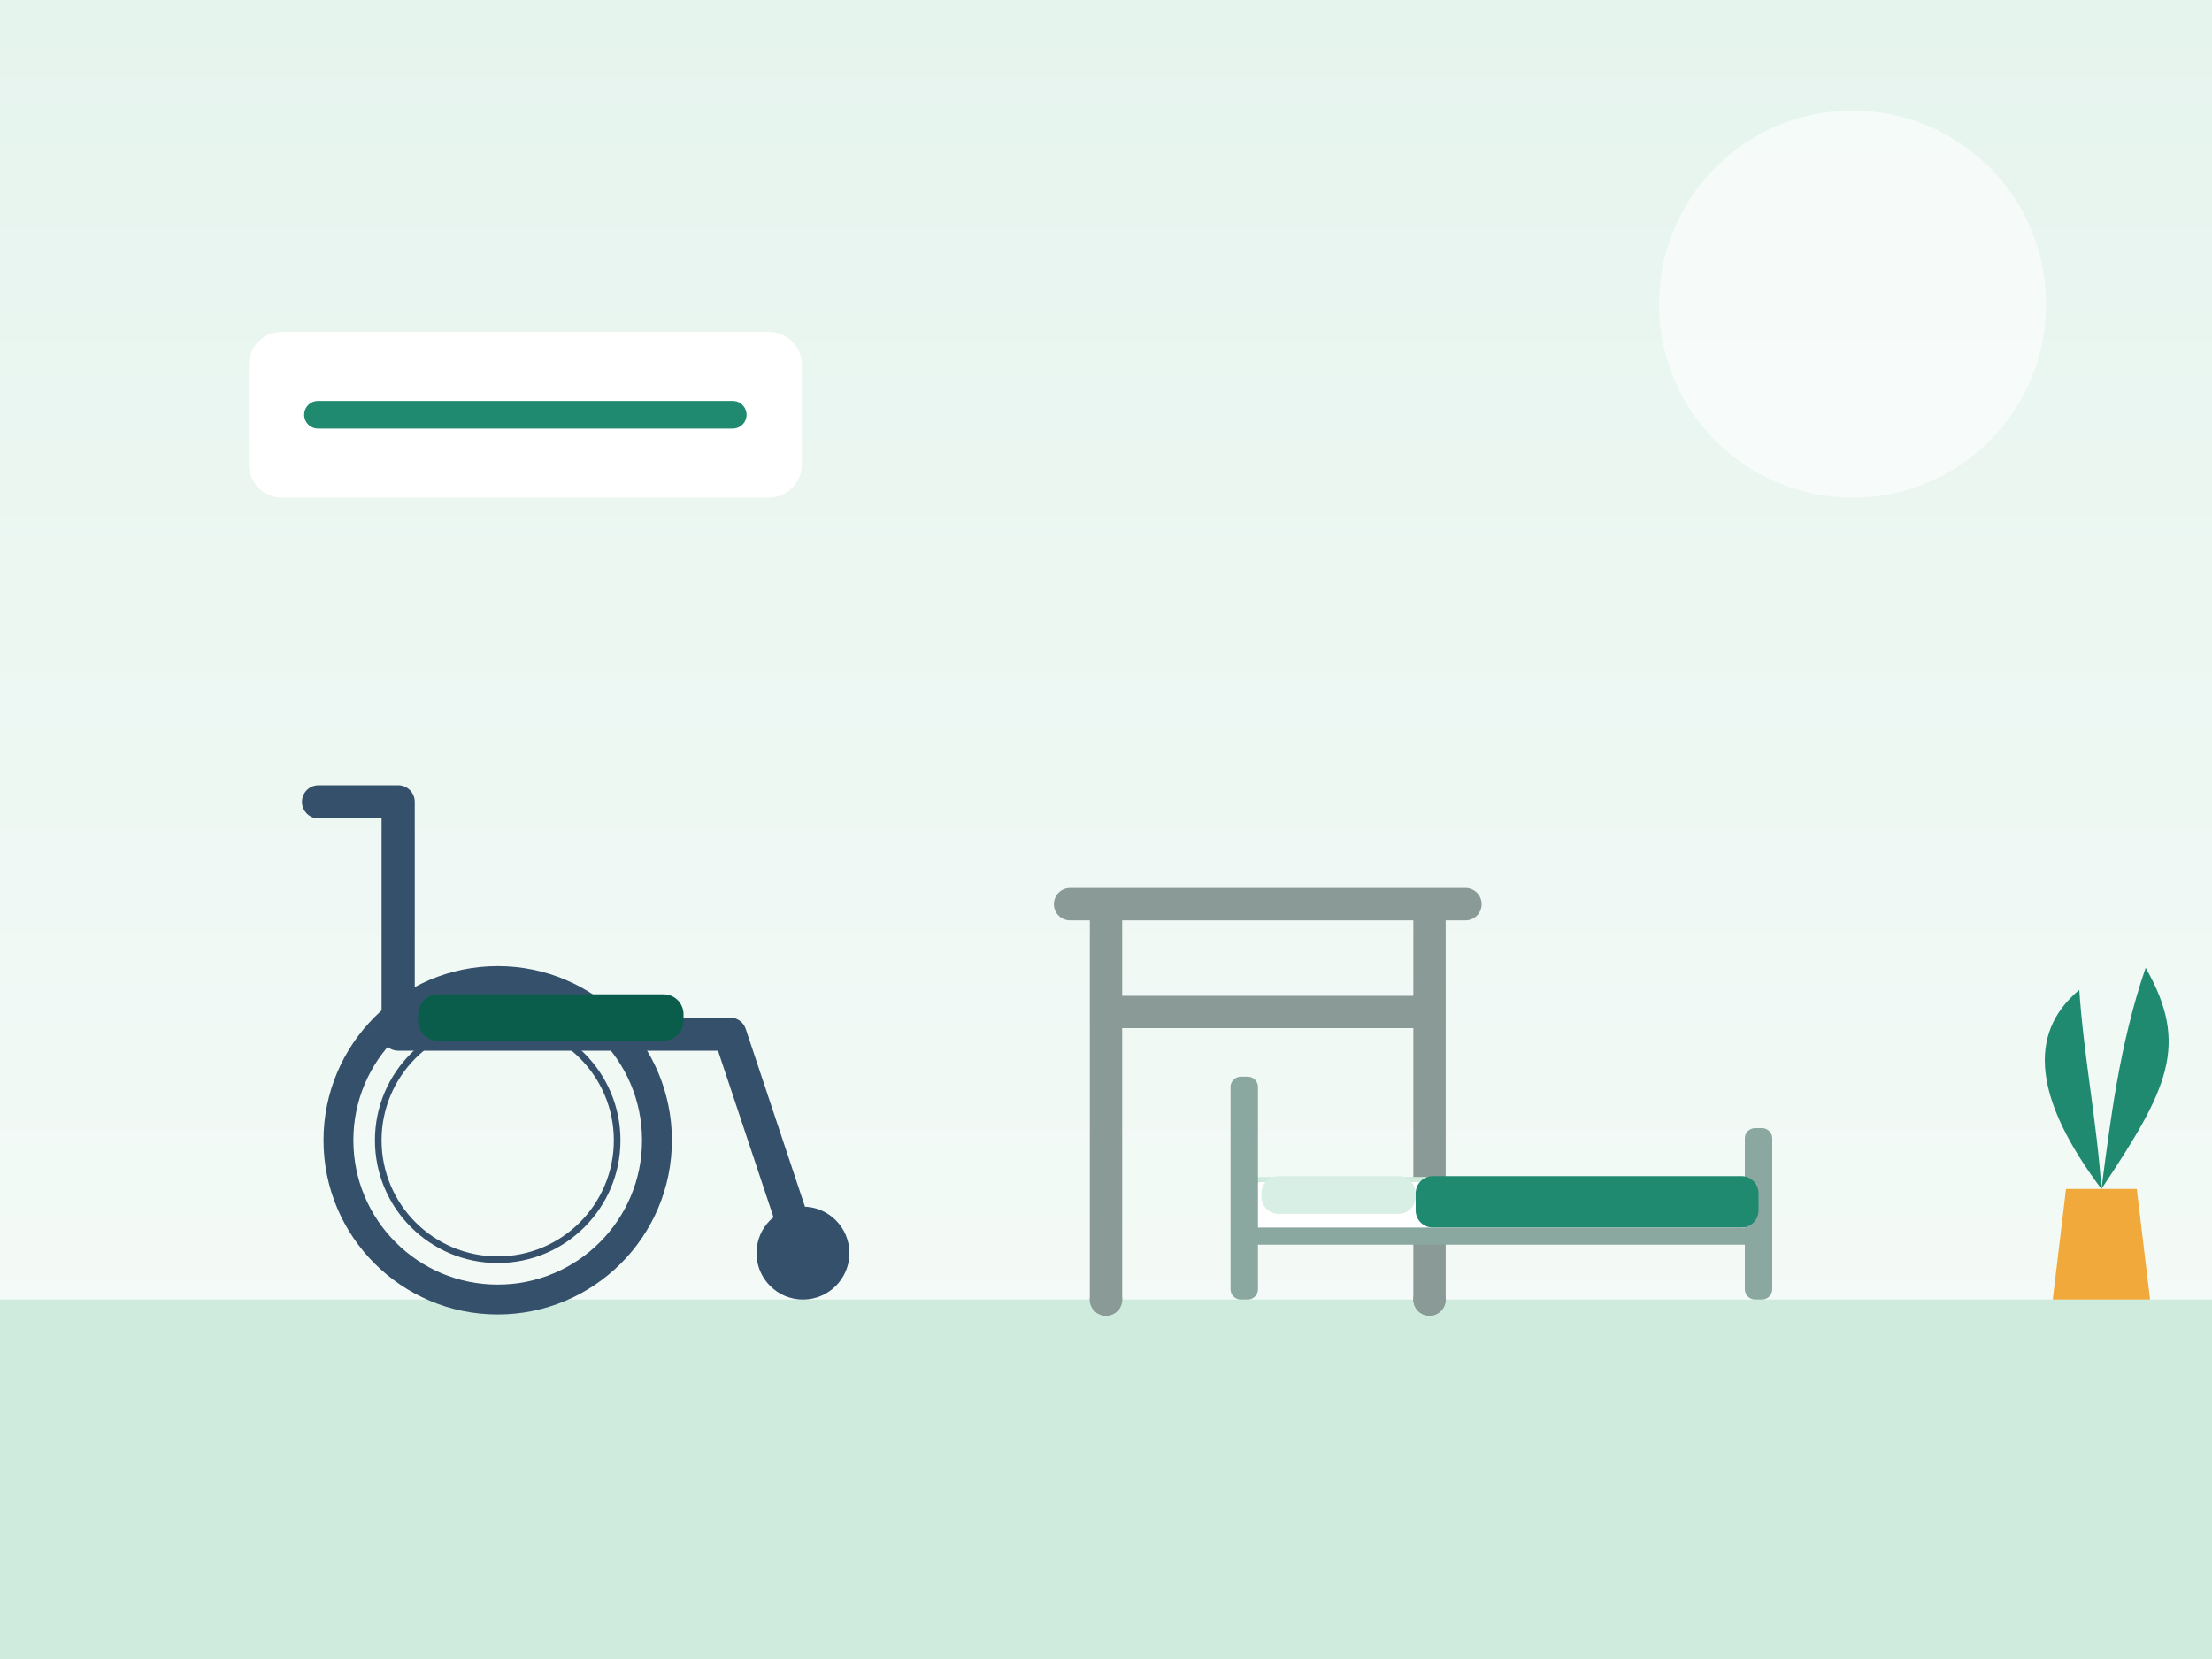
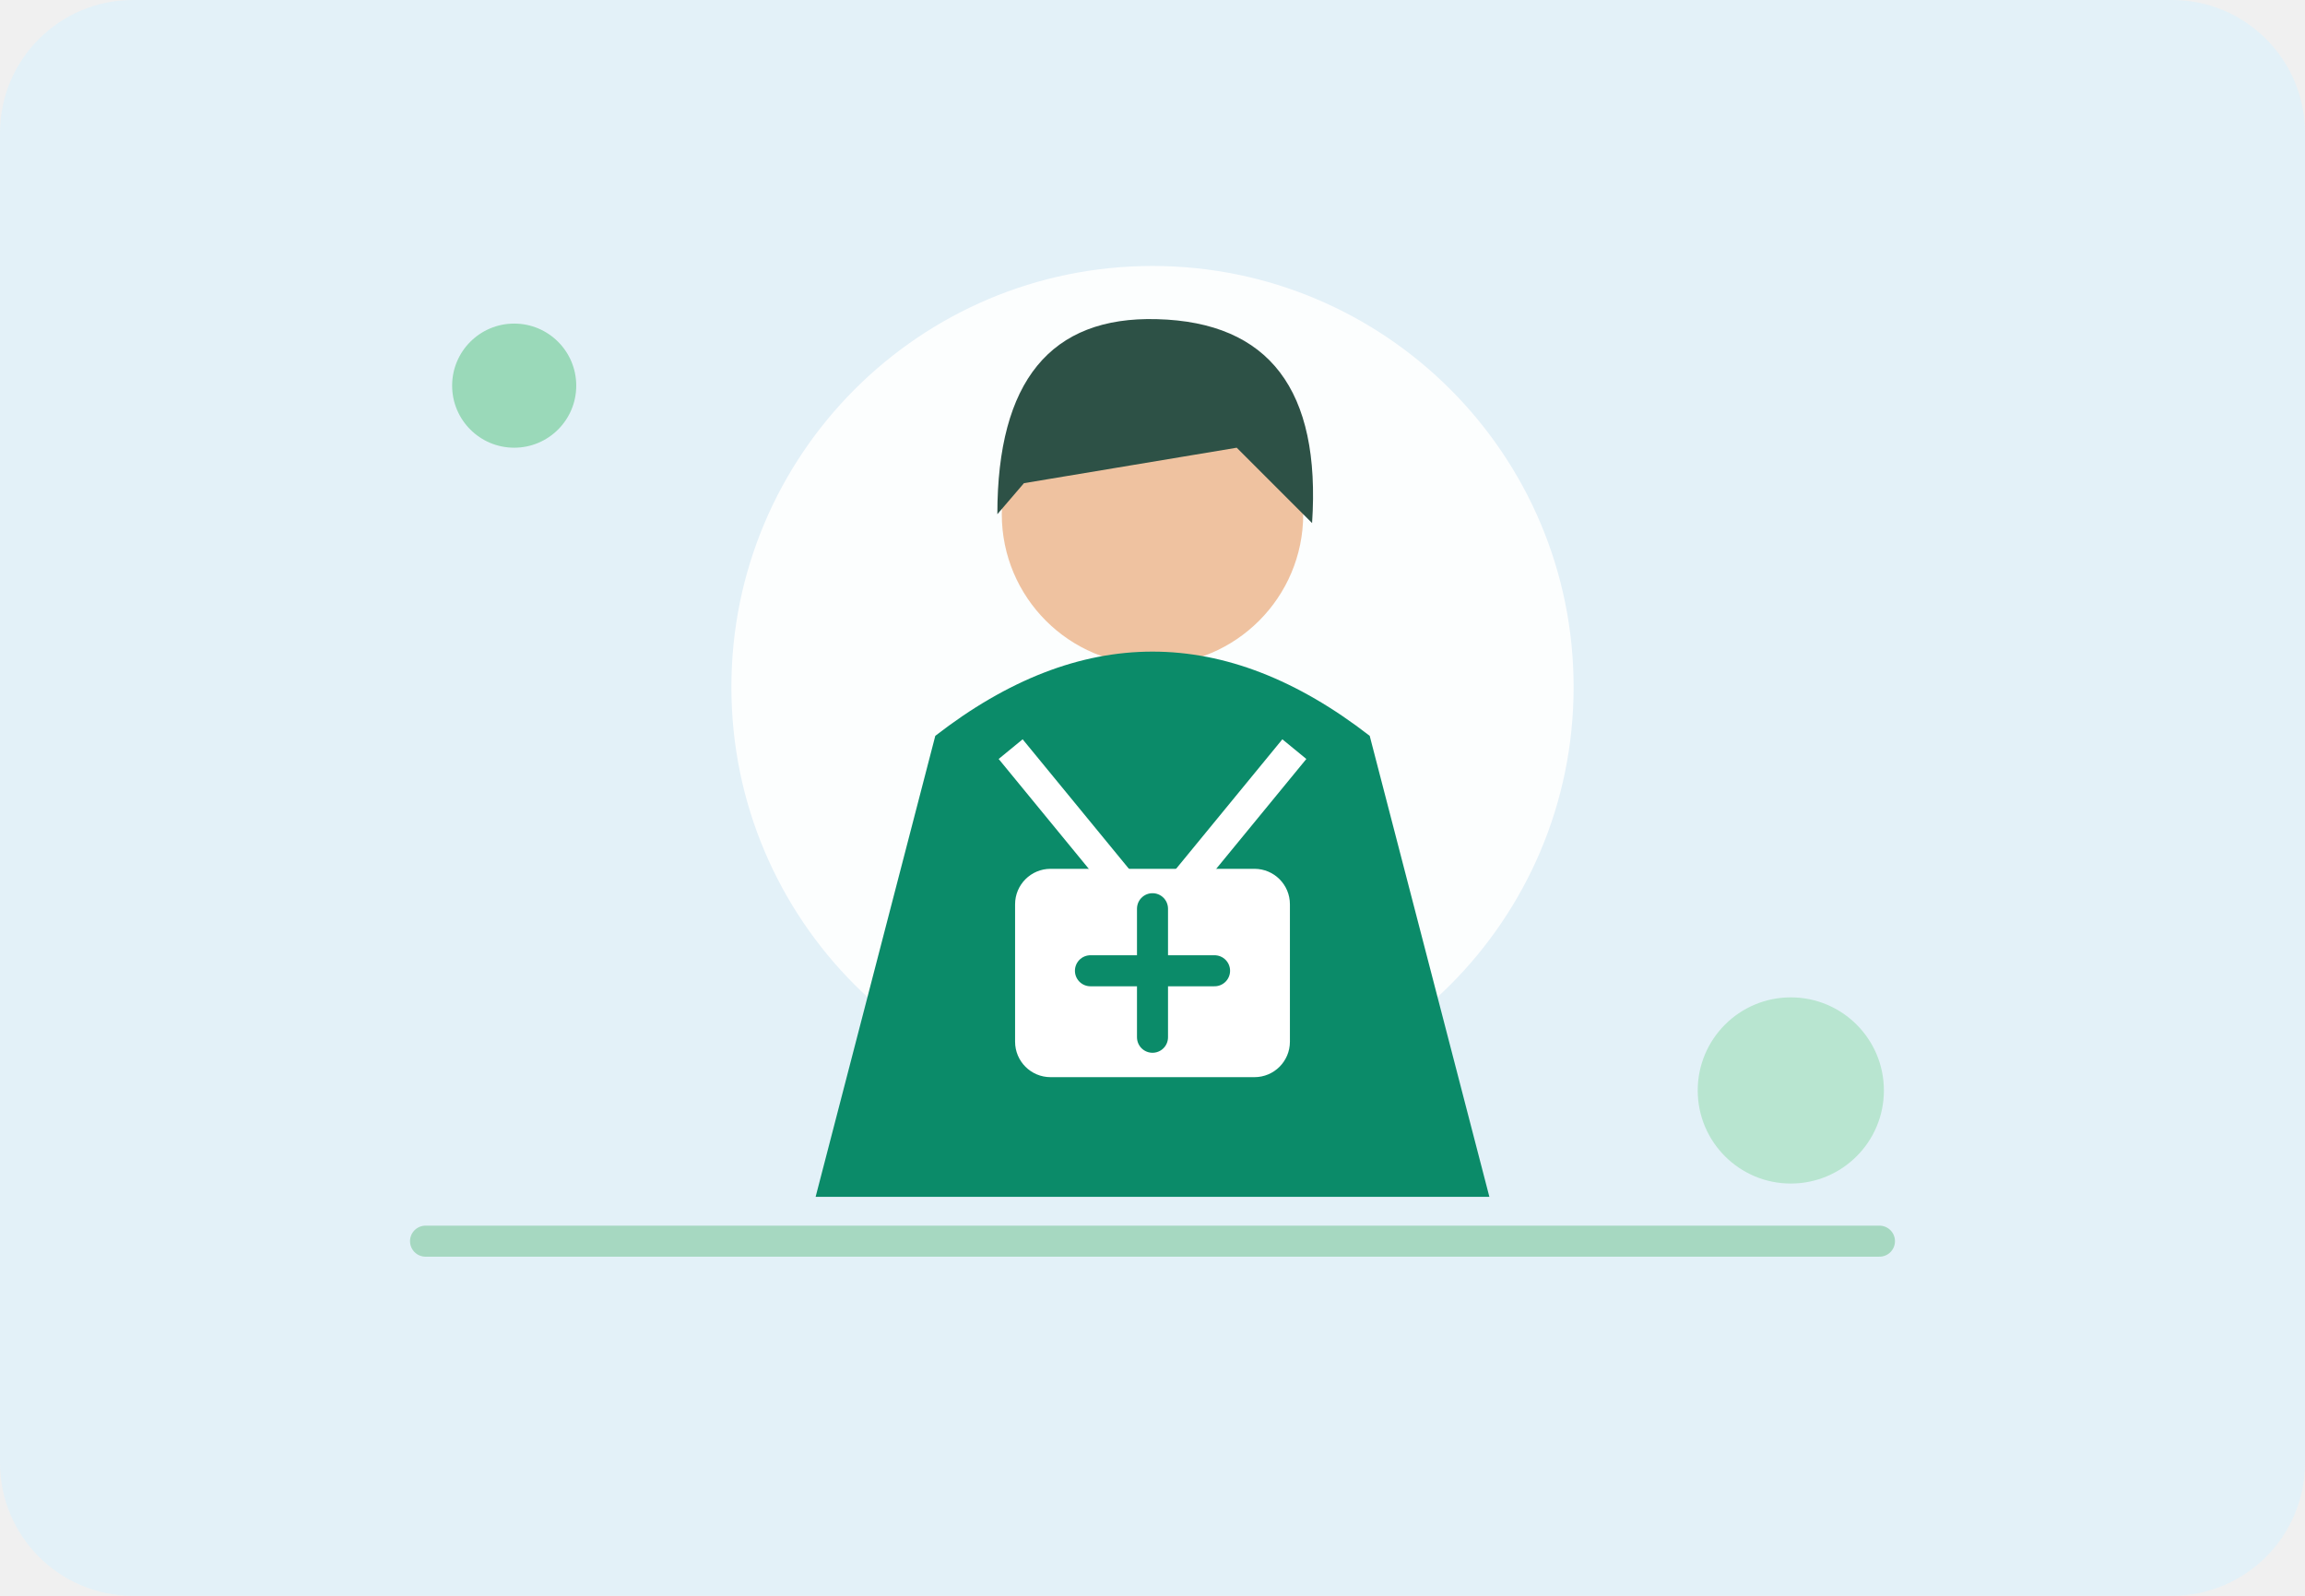
- <svg xmlns="http://www.w3.org/2000/svg" viewBox="0 0 800 600" role="img">
-   <defs>
-     <linearGradient id="g" x1="0" y1="0" x2="0" y2="1">
-       <stop offset="0" stop-color="#E6F4EE" />
-       <stop offset="1" stop-color="#F7FCF9" />
-     </linearGradient>
-   </defs>
-   <rect width="800" height="600" fill="url(#g)" />
-   <circle cx="670" cy="110" r="70" fill="#FFFFFF" opacity=".6" />
-   <rect y="470" width="800" height="130" fill="#CFEBDD" />
-   <g transform="translate(180 470) scale(1.2)">
-     <circle cx="0" cy="-48" r="48" fill="none" stroke="#35506b" stroke-width="9" />
-     <circle cx="0" cy="-48" r="36" fill="none" stroke="#35506b" stroke-width="2" />
-     <circle cx="92" cy="-14" r="14" fill="#35506b" />
-     <path d="M-30 -150 v70 h100 M-30 -150 h-24 M70 -80 L92 -14" stroke="#35506b" stroke-width="10" stroke-linecap="round" stroke-linejoin="round" fill="none" />
-     <rect x="-24" y="-92" width="80" height="14" rx="6" fill="#0B5D4B" />
-   </g>
-   <g transform="translate(400 470) scale(1.3)" stroke="#8a9a96" stroke-width="9" stroke-linecap="round" fill="none">
-     <path d="M0 0V-110H90V0M0 -80H90M-10 -110h110" />
-     <path d="M0 0v0M90 0v0" />
-   </g>
-   <g transform="translate(450 470) scale(0.62)">
-     <rect x="0" y="-70" width="300" height="30" rx="10" fill="#FFFFFF" stroke="#CFEBDD" stroke-width="3" />
-     <rect x="0" y="-80" width="300" height="20" rx="8" fill="#1F8A70" opacity=".0" />
-     <rect x="-8" y="-130" width="16" height="130" rx="6" fill="#8aa7a0" />
-     <rect x="292" y="-100" width="16" height="100" rx="6" fill="#8aa7a0" />
-     <rect x="10" y="-72" width="90" height="22" rx="10" fill="#d7efe5" />
-     <rect x="100" y="-72" width="200" height="30" rx="10" fill="#1F8A70" />
-     <rect x="0" y="-42" width="300" height="10" fill="#8aa7a0" />
-   </g>
-   <g transform="translate(760 470) scale(0.8)">
-     <path d="M-22 0h44l-6 -50h-32z" fill="#F2A93B" />
-     <path d="M0 -50 C-30 -90 -34 -120 -10 -140 C-8 -110 -2 -80 0 -50z M0 -50 C30 -95 40 -115 20 -150 C8 -115 4 -80 0 -50z" fill="#1F8A70" />
-   </g>
-   <rect x="90" y="120" width="200" height="60" rx="12" fill="#FFFFFF" />
-   <path d="M115 150h150" stroke="#1F8A70" stroke-width="10" stroke-linecap="round" />
+ <svg xmlns="http://www.w3.org/2000/svg" viewBox="0 0 520 360">
+   <rect width="520" height="360" rx="30" fill="#e3f1f8" />
+   <circle cx="260" cy="155" r="95" fill="#fff" opacity=".9" />
+   <circle cx="260" cy="116" r="34" fill="#efc2a0" />
+   <path d="M225 116q0-45 36-44 38 1 35 46l-17-17-48 8z" fill="#2d5146" />
+   <path d="M211 166q49-38 98 0l27 104H184z" fill="#0b8b69" />
+   <path d="M228 169l32 39 32-39" fill="none" stroke="#fff" stroke-width="7" />
+   <rect x="229" y="196" width="62" height="47" rx="8" fill="#fff" />
+   <path d="M260 205v29M246 219h28" stroke="#0b8b69" stroke-width="7" stroke-linecap="round" />
+   <circle cx="116" cy="87" r="14" fill="#9ad9b9" />
+   <circle cx="404" cy="246" r="21" fill="#b8e5d0" />
+   <path d="M96 280h328" stroke="#a6d8c1" stroke-width="7" stroke-linecap="round" />
</svg>
